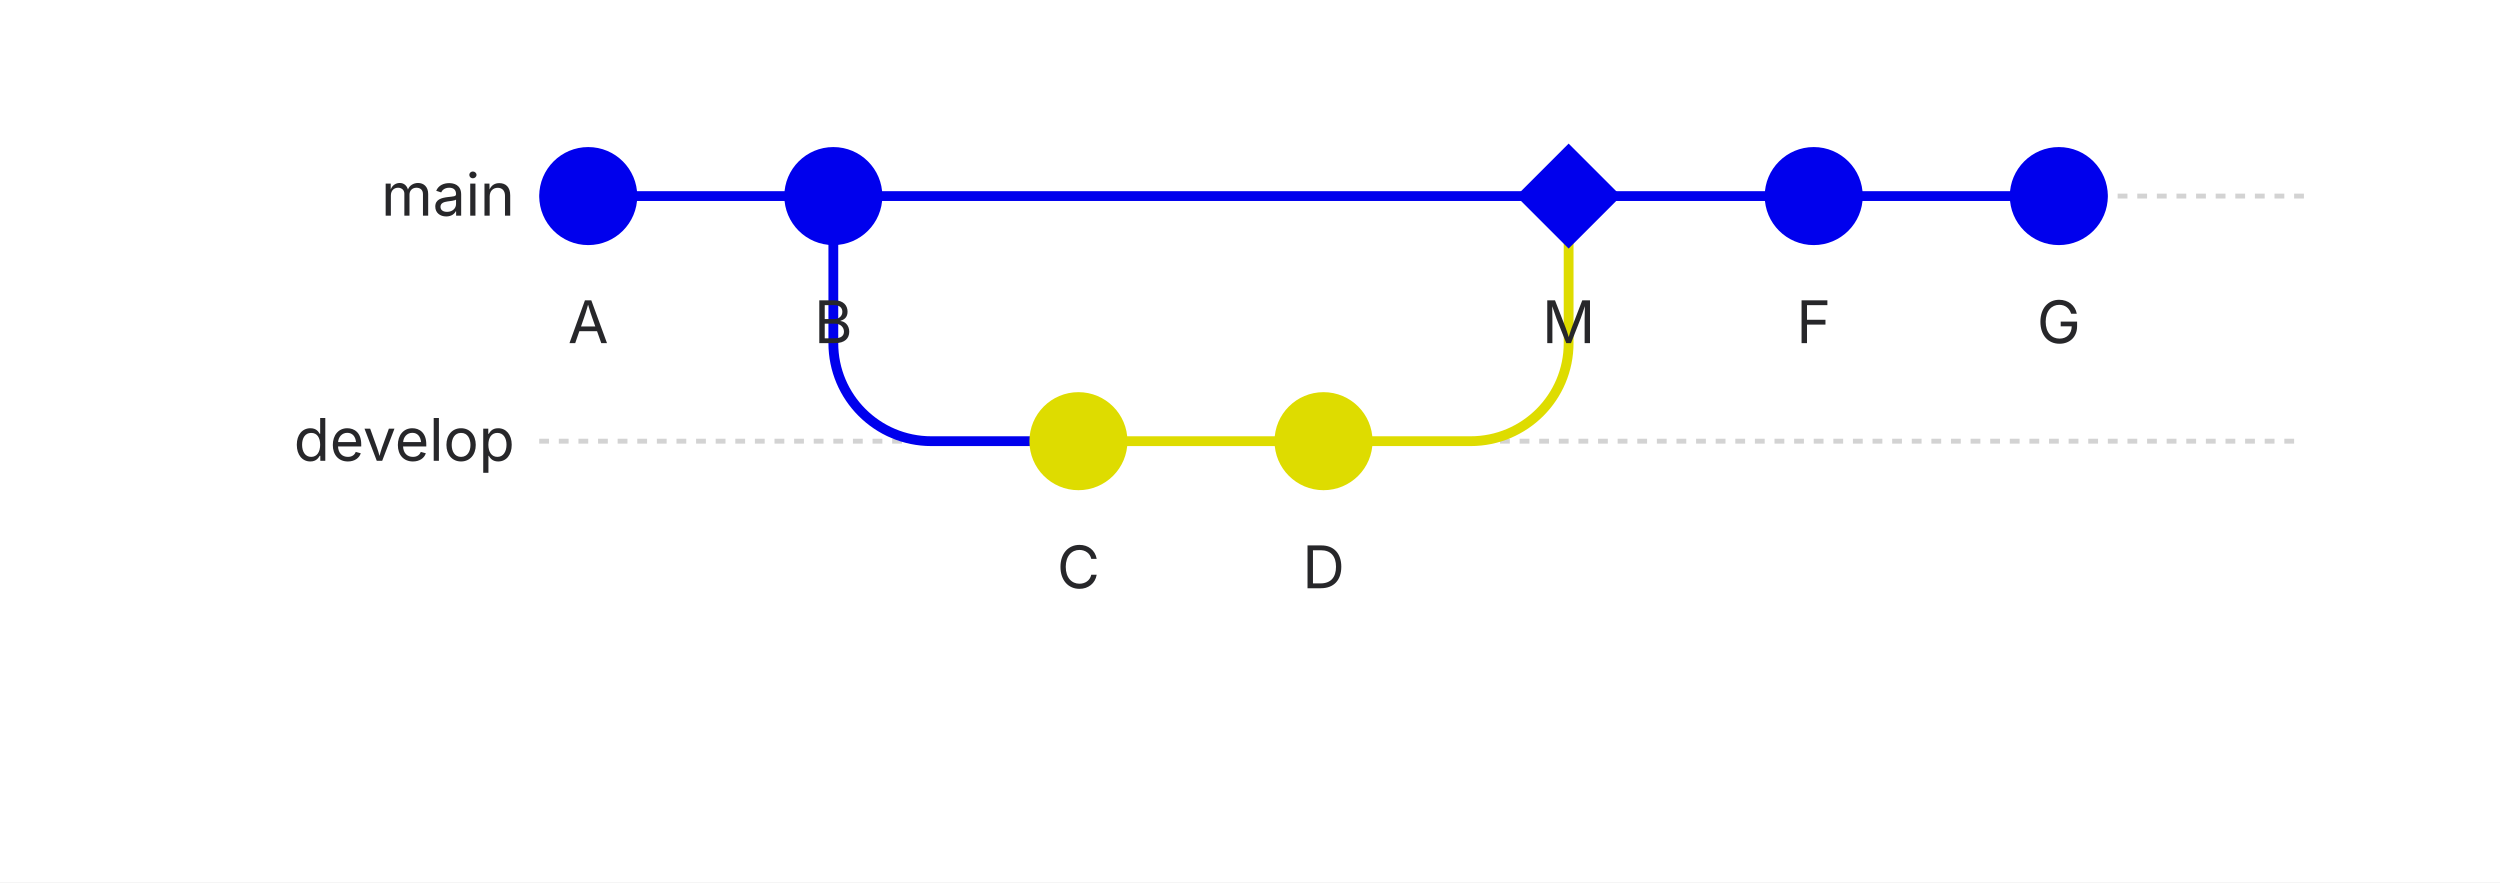
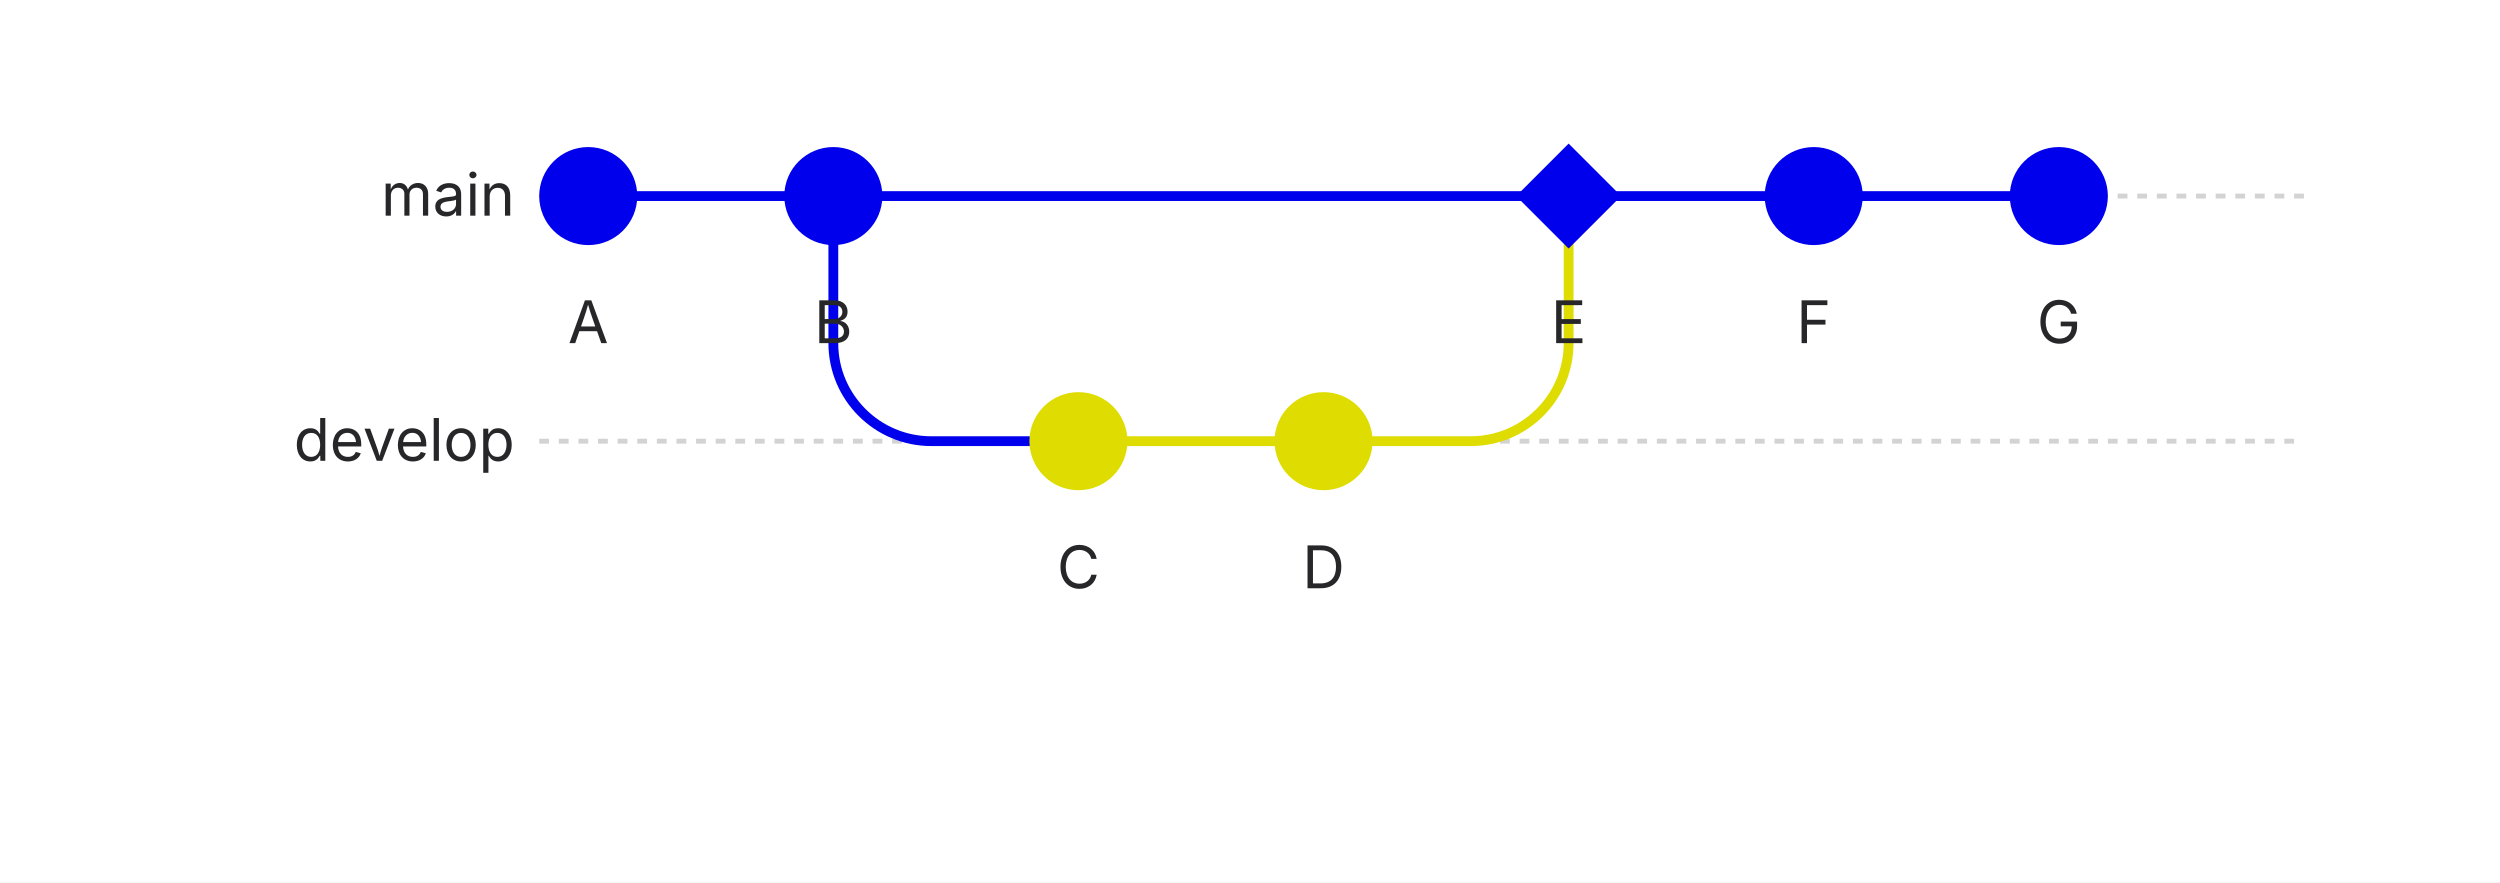
<svg xmlns="http://www.w3.org/2000/svg" width="510" height="180" viewBox="0 0 510 180">
  <style>
  .commit { fill: #FFFFFF; }
  .commit-text { font-family: 'Inter', sans-serif; font-size: 12px; fill: #27272A; text-anchor: middle; }
  .branch-text { font-family: 'Inter', sans-serif; font-size: 12px; fill: #27272A; }
  .tag-text { font-family: 'Inter', sans-serif; font-size: 10px; fill: #333; }
</style>
  <rect width="100%" height="100%" fill="#FFFFFF" />
  <line x1="110" y1="40" x2="120" y2="40" stroke="lightgrey" stroke-width="1" stroke-dasharray="2" />
  <line x1="120" y1="40" x2="420" y2="40" stroke="#0000ED" stroke-width="2" />
  <line x1="420" y1="40" x2="470" y2="40" stroke="lightgrey" stroke-width="1" stroke-dasharray="2" />
  <line x1="110" y1="90" x2="220" y2="90" stroke="lightgrey" stroke-width="1" stroke-dasharray="2" />
  <line x1="220" y1="90" x2="270" y2="90" stroke="#DEDC00" stroke-width="2" />
  <line x1="270" y1="90" x2="470" y2="90" stroke="lightgrey" stroke-width="1" stroke-dasharray="2" />
  <path d="M 170 40 L 170 70 A 20 20 0 0 0 190 90 L 220 90" stroke="#0000ED" stroke-width="2" fill="none" />
  <path d="M 270 90 L 300 90 A 20 20 0 0 0 320 70 L 320 40" stroke="#DEDC00" stroke-width="2" fill="none" />
  <circle cx="120" cy="40" r="10" fill="#0000ED" stroke="#0000ED" stroke-width="0" />
  <text x="120" y="70" class="commit-text">A</text>
  <circle cx="170" cy="40" r="10" fill="#0000ED" stroke="#0000ED" stroke-width="0" />
  <text x="170" y="70" class="commit-text">B</text>
  <circle cx="220" cy="90" r="10" fill="#DEDC00" stroke="#DEDC00" stroke-width="0" />
  <text x="220" y="120" class="commit-text">C</text>
  <circle cx="270" cy="90" r="10" fill="#DEDC00" stroke="#DEDC00" stroke-width="0" />
  <text x="270" y="120" class="commit-text">D</text>
  <polygon points="320,30 330,40 320,50 310,40" fill="#0000ED" stroke="#0000ED" stroke-width="1" />
-   <text x="320" y="70" class="commit-text">M</text>
+   <text x="320" y="70" class="commit-text">E</text>
  <circle cx="370" cy="40" r="10" fill="#0000ED" stroke="#0000ED" stroke-width="0" />
  <text x="370" y="70" class="commit-text">F</text>
  <circle cx="420" cy="40" r="10" fill="#0000ED" stroke="#0000ED" stroke-width="0" />
  <text x="420" y="70" class="commit-text">G</text>
  <text x="105" y="44" class="branch-text" text-anchor="end" fill="#0000ED">main</text>
  <text x="105" y="94" class="branch-text" text-anchor="end" fill="#DEDC00">develop</text>
</svg>
